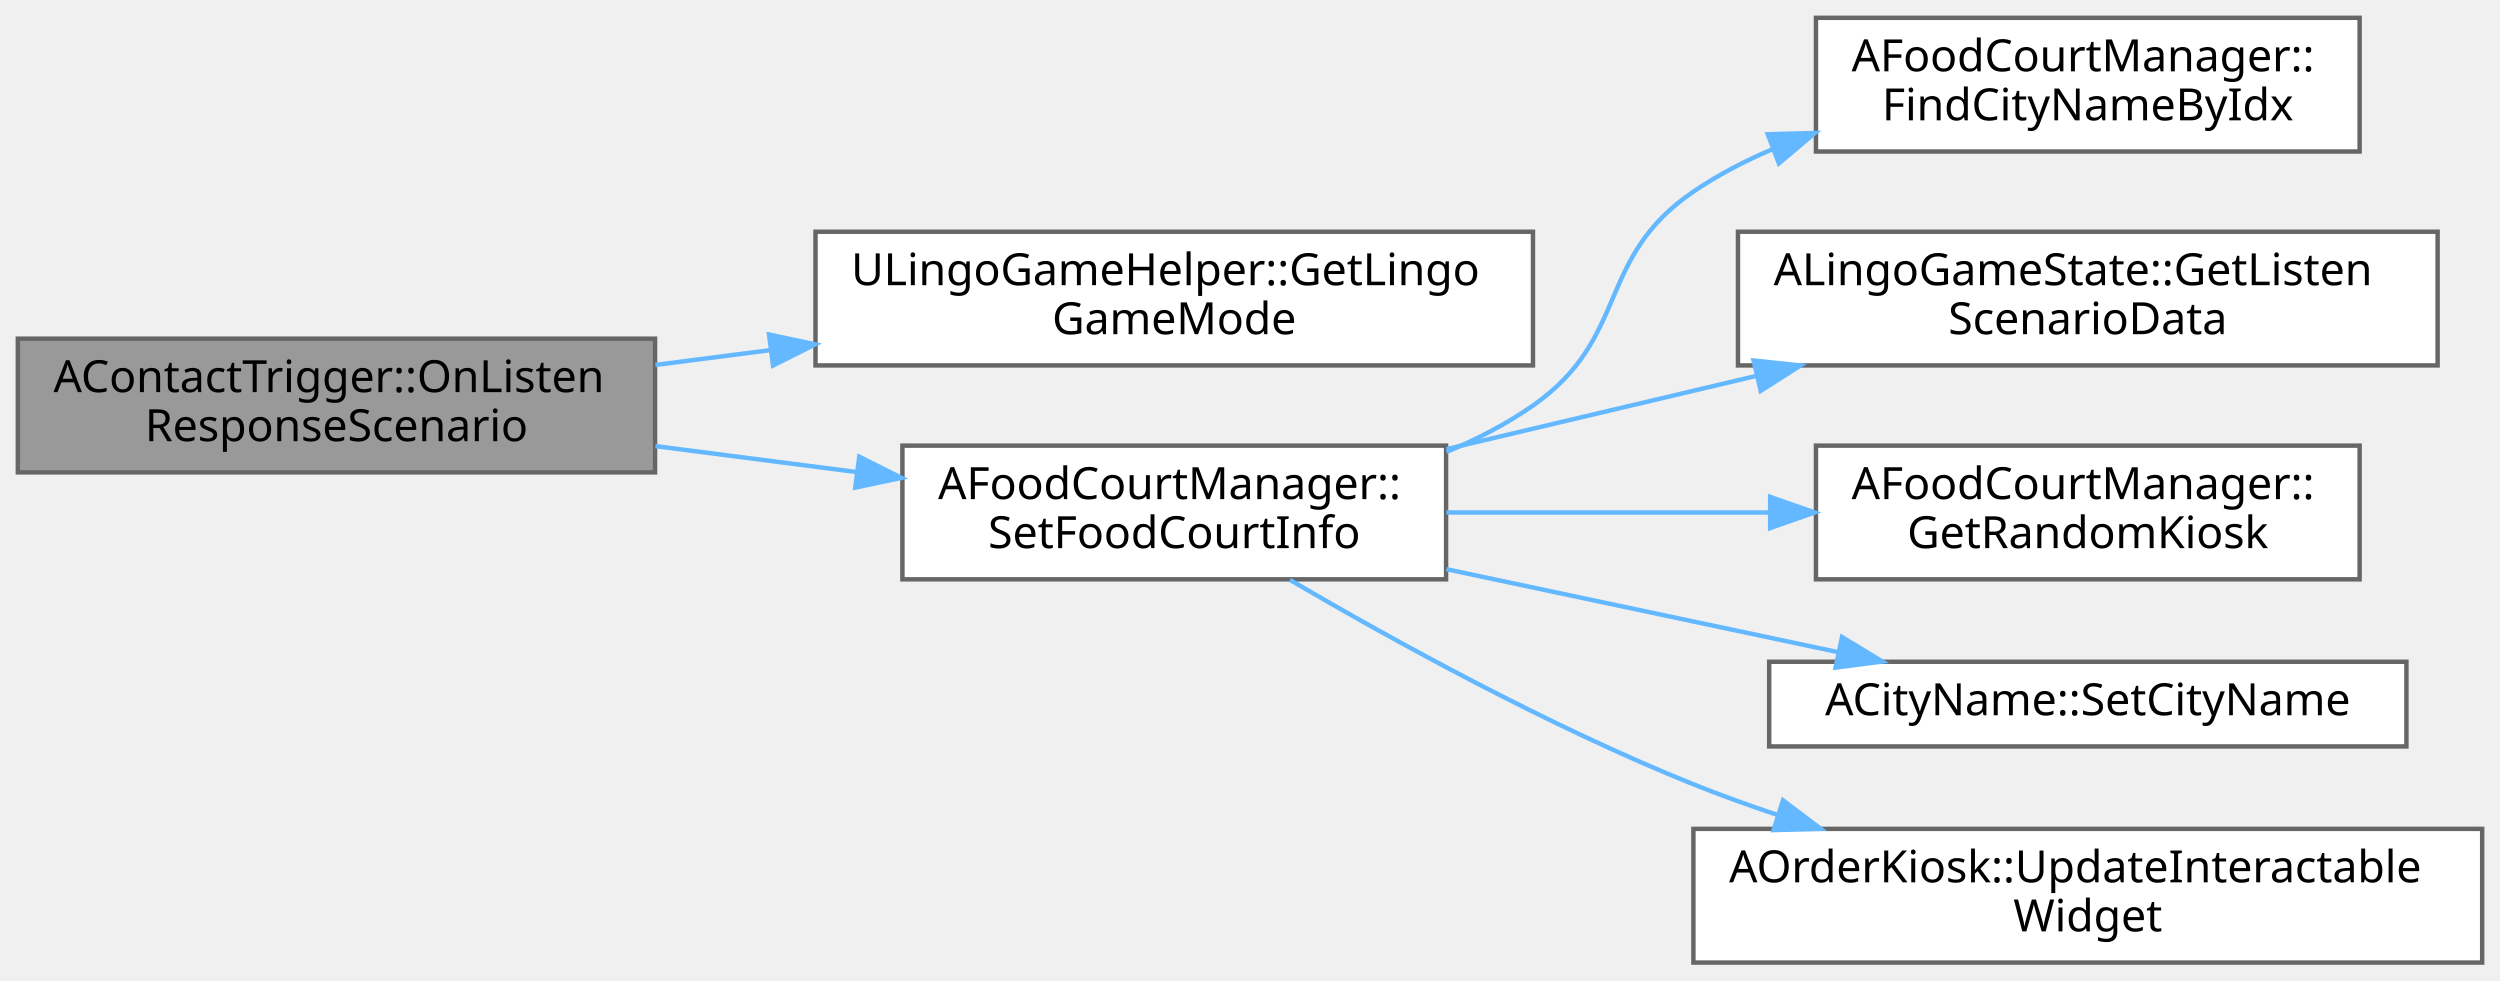
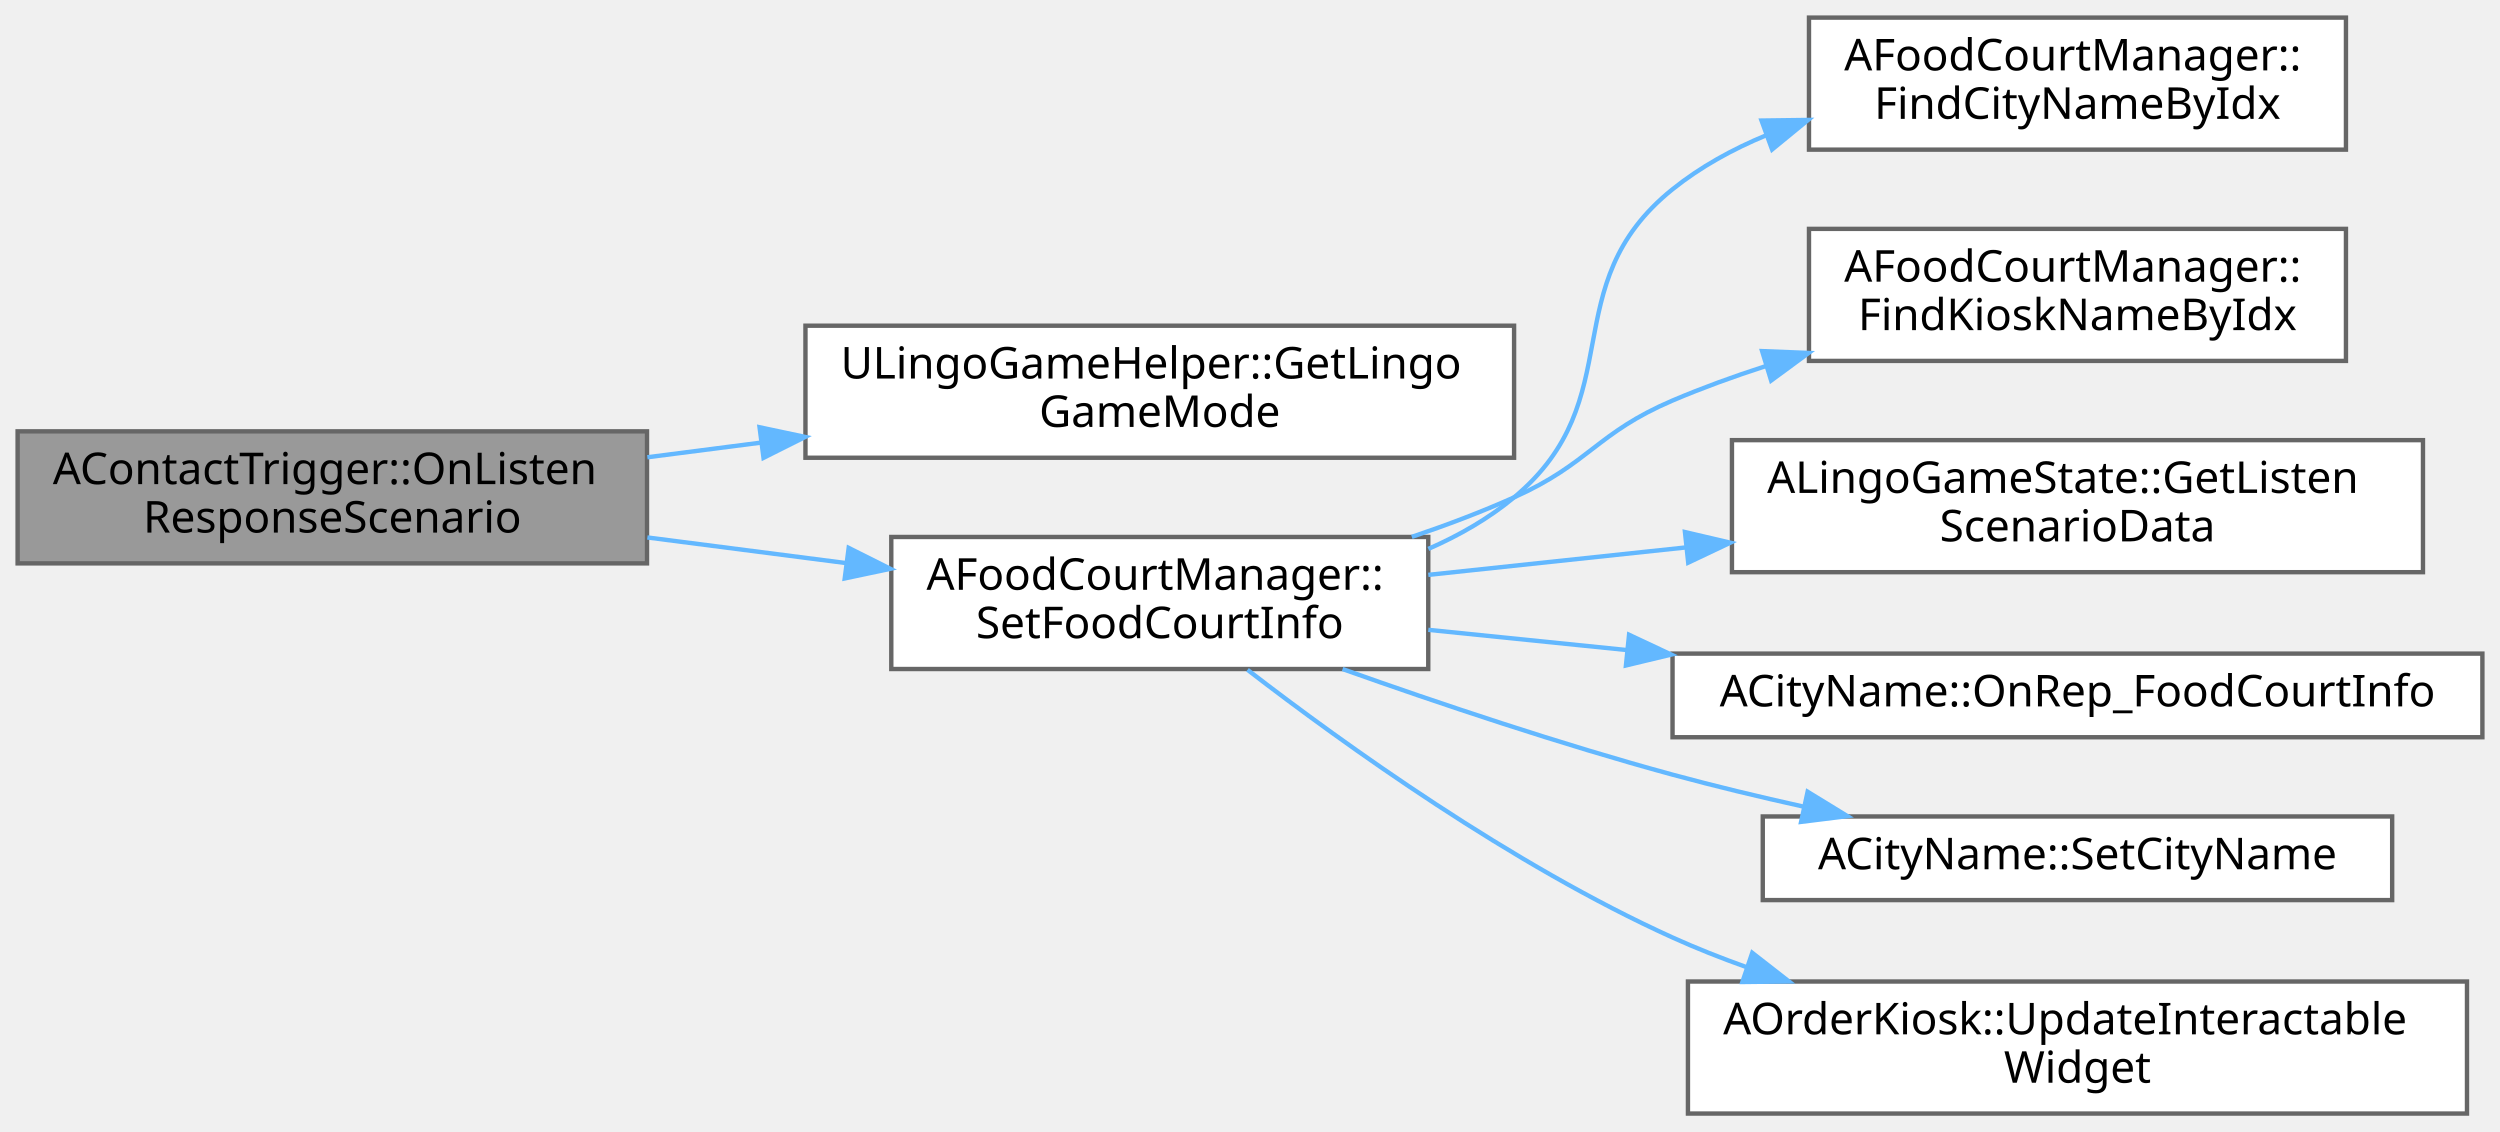
- <svg xmlns="http://www.w3.org/2000/svg" xmlns:xlink="http://www.w3.org/1999/xlink" width="561pt" height="220pt" viewBox="0.00 0.00 561.00 220.00">
-   <g id="graph0" class="graph" transform="scale(1 1) rotate(0) translate(4 216)">
+ <svg xmlns="http://www.w3.org/2000/svg" xmlns:xlink="http://www.w3.org/1999/xlink" width="568pt" height="257pt" viewBox="0.00 0.00 568.00 257.00">
+   <g id="graph0" class="graph" transform="scale(1 1) rotate(0) translate(4 253)">
    <g id="Node000001" class="node">
      <g id="a_Node000001">
        <a xlink:title=" ">
-           <polygon fill="#999999" stroke="#666666" points="143,-140 0,-140 0,-110 143,-110 143,-140" />
-           <text text-anchor="start" x="8" y="-128" font-family="Malgun Gothic" font-size="10.00">AContactTrigger::OnListen</text>
-           <text text-anchor="middle" x="71.5" y="-117" font-family="Malgun Gothic" font-size="10.00">ResponseScenario</text>
+           <polygon fill="#999999" stroke="#666666" points="143,-155 0,-155 0,-125 143,-125 143,-155" />
+           <text text-anchor="start" x="8" y="-143" font-family="Malgun Gothic" font-size="10.00">AContactTrigger::OnListen</text>
+           <text text-anchor="middle" x="71.5" y="-132" font-family="Malgun Gothic" font-size="10.00">ResponseScenario</text>
        </a>
      </g>
    </g>
    <g id="Node000002" class="node">
      <g id="a_Node000002">
        <a xlink:href="classULingoGameHelper.html#a83ca264d23bdfc2b67f93c8f3345852a" target="_top" xlink:title=" ">
-           <polygon fill="white" stroke="#666666" points="340,-164 179,-164 179,-134 340,-134 340,-164" />
-           <text text-anchor="start" x="187" y="-152" font-family="Malgun Gothic" font-size="10.00">ULingoGameHelper::GetLingo</text>
-           <text text-anchor="middle" x="259.5" y="-141" font-family="Malgun Gothic" font-size="10.00">GameMode</text>
+           <polygon fill="white" stroke="#666666" points="340,-179 179,-179 179,-149 340,-149 340,-179" />
+           <text text-anchor="start" x="187" y="-167" font-family="Malgun Gothic" font-size="10.00">ULingoGameHelper::GetLingo</text>
+           <text text-anchor="middle" x="259.5" y="-156" font-family="Malgun Gothic" font-size="10.00">GameMode</text>
        </a>
      </g>
    </g>
    <g id="edge1_Node000001_Node000002" class="edge">
      <g id="a_edge1_Node000001_Node000002">
        <a xlink:title=" ">
-           <path fill="none" stroke="#63b8ff" d="M143.08,-134.11C151.5,-135.19 160.19,-136.31 168.83,-137.43" />
-           <polygon fill="#63b8ff" stroke="#63b8ff" points="168.57,-140.93 178.94,-138.73 169.47,-133.98 168.57,-140.93" />
+           <path fill="none" stroke="#63b8ff" d="M143.08,-149.11C151.5,-150.19 160.19,-151.31 168.83,-152.43" />
+           <polygon fill="#63b8ff" stroke="#63b8ff" points="168.57,-155.93 178.94,-153.73 169.47,-148.98 168.57,-155.93" />
        </a>
      </g>
    </g>
    <g id="Node000003" class="node">
      <g id="a_Node000003">
        <a xlink:href="classAFoodCourtManager.html#a7cb555a5d887b8f0739a23019db3cc43" target="_top" xlink:title=" ">
-           <polygon fill="white" stroke="#666666" points="320.5,-116 198.5,-116 198.5,-86 320.5,-86 320.5,-116" />
-           <text text-anchor="start" x="206.5" y="-104" font-family="Malgun Gothic" font-size="10.00">AFoodCourtManager::</text>
-           <text text-anchor="middle" x="259.5" y="-93" font-family="Malgun Gothic" font-size="10.00">SetFoodCourtInfo</text>
+           <polygon fill="white" stroke="#666666" points="320.5,-131 198.5,-131 198.5,-101 320.5,-101 320.5,-131" />
+           <text text-anchor="start" x="206.5" y="-119" font-family="Malgun Gothic" font-size="10.00">AFoodCourtManager::</text>
+           <text text-anchor="middle" x="259.5" y="-108" font-family="Malgun Gothic" font-size="10.00">SetFoodCourtInfo</text>
        </a>
      </g>
    </g>
    <g id="edge2_Node000001_Node000003" class="edge">
      <g id="a_edge2_Node000001_Node000003">
        <a xlink:title=" ">
-           <path fill="none" stroke="#63b8ff" d="M143.08,-115.89C157.86,-113.99 173.45,-111.97 188.21,-110.07" />
-           <polygon fill="#63b8ff" stroke="#63b8ff" points="188.82,-113.52 198.29,-108.77 187.92,-106.58 188.82,-113.52" />
+           <path fill="none" stroke="#63b8ff" d="M143.08,-130.89C157.86,-128.99 173.45,-126.97 188.21,-125.07" />
+           <polygon fill="#63b8ff" stroke="#63b8ff" points="188.82,-128.52 198.29,-123.77 187.92,-121.58 188.82,-128.52" />
        </a>
      </g>
    </g>
    <g id="Node000004" class="node">
      <g id="a_Node000004">
        <a xlink:href="classAFoodCourtManager.html#a415333f2dc67e3965b1d6507dd57cd17" target="_top" xlink:title=" ">
-           <polygon fill="white" stroke="#666666" points="525.5,-212 403.5,-212 403.5,-182 525.5,-182 525.5,-212" />
-           <text text-anchor="start" x="411.5" y="-200" font-family="Malgun Gothic" font-size="10.00">AFoodCourtManager::</text>
-           <text text-anchor="middle" x="464.5" y="-189" font-family="Malgun Gothic" font-size="10.00">FindCityNameByIdx</text>
+           <polygon fill="white" stroke="#666666" points="529,-249 407,-249 407,-219 529,-219 529,-249" />
+           <text text-anchor="start" x="415" y="-237" font-family="Malgun Gothic" font-size="10.00">AFoodCourtManager::</text>
+           <text text-anchor="middle" x="468" y="-226" font-family="Malgun Gothic" font-size="10.00">FindCityNameByIdx</text>
        </a>
      </g>
    </g>
    <g id="edge3_Node000003_Node000004" class="edge">
      <g id="a_edge3_Node000003_Node000004">
        <a xlink:title=" ">
-           <path fill="none" stroke="#63b8ff" d="M320.61,-114.59C327.46,-117.44 334.09,-120.87 340,-125 361.85,-140.28 353.95,-158 376,-173 381.51,-176.75 387.59,-179.92 393.91,-182.59" />
-           <polygon fill="#63b8ff" stroke="#63b8ff" points="392.69,-185.87 403.28,-186.16 395.18,-179.33 392.69,-185.87" />
+           <path fill="none" stroke="#63b8ff" d="M320.52,-128.29C327.54,-131.36 334.24,-135.2 340,-140 366.88,-162.39 348.73,-188.09 376,-210 382.34,-215.09 389.65,-219.11 397.32,-222.28" />
+           <polygon fill="#63b8ff" stroke="#63b8ff" points="396.22,-225.61 406.81,-225.75 398.62,-219.03 396.22,-225.61" />
        </a>
      </g>
    </g>
    <g id="Node000005" class="node">
      <g id="a_Node000005">
-         <a xlink:href="classALingoGameState.html#a05dda129c32a08fc3432424f612ce50b" target="_top" xlink:title=" ">
-           <polygon fill="white" stroke="#666666" points="543,-164 386,-164 386,-134 543,-134 543,-164" />
-           <text text-anchor="start" x="394" y="-152" font-family="Malgun Gothic" font-size="10.00">ALingoGameState::GetListen</text>
-           <text text-anchor="middle" x="464.5" y="-141" font-family="Malgun Gothic" font-size="10.00">ScenarioData</text>
+         <a xlink:href="classAFoodCourtManager.html#a3d374856c993d9d7c084e188cb9588ce" target="_top" xlink:title=" ">
+           <polygon fill="white" stroke="#666666" points="529,-201 407,-201 407,-171 529,-171 529,-201" />
+           <text text-anchor="start" x="415" y="-189" font-family="Malgun Gothic" font-size="10.00">AFoodCourtManager::</text>
+           <text text-anchor="middle" x="468" y="-178" font-family="Malgun Gothic" font-size="10.00">FindKioskNameByIdx</text>
        </a>
      </g>
    </g>
    <g id="edge4_Node000003_Node000005" class="edge">
      <g id="a_edge4_Node000003_Node000005">
        <a xlink:title=" ">
-           <path fill="none" stroke="#63b8ff" d="M320.58,-115.21C342.38,-120.36 367.25,-126.24 390.06,-131.64" />
-           <polygon fill="#63b8ff" stroke="#63b8ff" points="389.5,-135.1 400.04,-133.99 391.11,-128.29 389.5,-135.1" />
+           <path fill="none" stroke="#63b8ff" d="M316.76,-131.02C324.68,-133.7 332.63,-136.7 340,-140 357.11,-147.66 358.75,-154.64 376,-162 382.72,-164.86 389.86,-167.46 397.08,-169.79" />
+           <polygon fill="#63b8ff" stroke="#63b8ff" points="396.35,-173.23 406.93,-172.81 398.4,-166.54 396.35,-173.23" />
        </a>
      </g>
    </g>
    <g id="Node000006" class="node">
      <g id="a_Node000006">
-         <a xlink:href="classAFoodCourtManager.html#a2324fe00f3af9ca3131ce1ff38c94557" target="_top" xlink:title=" ">
-           <polygon fill="white" stroke="#666666" points="525.5,-116 403.5,-116 403.5,-86 525.5,-86 525.5,-116" />
-           <text text-anchor="start" x="411.5" y="-104" font-family="Malgun Gothic" font-size="10.00">AFoodCourtManager::</text>
-           <text text-anchor="middle" x="464.5" y="-93" font-family="Malgun Gothic" font-size="10.00">GetRandomKiosk</text>
+         <a xlink:href="classALingoGameState.html#a05dda129c32a08fc3432424f612ce50b" target="_top" xlink:title=" ">
+           <polygon fill="white" stroke="#666666" points="546.5,-153 389.5,-153 389.5,-123 546.5,-123 546.5,-153" />
+           <text text-anchor="start" x="397.5" y="-141" font-family="Malgun Gothic" font-size="10.00">ALingoGameState::GetListen</text>
+           <text text-anchor="middle" x="468" y="-130" font-family="Malgun Gothic" font-size="10.00">ScenarioData</text>
        </a>
      </g>
    </g>
    <g id="edge5_Node000003_Node000006" class="edge">
      <g id="a_edge5_Node000003_Node000006">
        <a xlink:title=" ">
-           <path fill="none" stroke="#63b8ff" d="M320.58,-101C343.29,-101 369.34,-101 392.93,-101" />
-           <polygon fill="#63b8ff" stroke="#63b8ff" points="393.22,-104.5 403.22,-101 393.22,-97.5 393.22,-104.5" />
+           <path fill="none" stroke="#63b8ff" d="M320.51,-122.39C338.84,-124.35 359.4,-126.54 379.18,-128.64" />
+           <polygon fill="#63b8ff" stroke="#63b8ff" points="378.82,-132.12 389.13,-129.7 379.56,-125.16 378.82,-132.12" />
        </a>
      </g>
    </g>
    <g id="Node000007" class="node">
      <g id="a_Node000007">
-         <a xlink:href="classACityName.html#a93f19980b7f5d96033466c7d48da1e32" target="_top" xlink:title=" ">
-           <polygon fill="white" stroke="#666666" points="536,-67.5 393,-67.5 393,-48.5 536,-48.5 536,-67.5" />
-           <text text-anchor="middle" x="464.5" y="-55.5" font-family="Malgun Gothic" font-size="10.00">ACityName::SetCityName</text>
+         <a xlink:href="classACityName.html#a5828a975e0a6c89691243244405af4f5" target="_top" xlink:title=" ">
+           <polygon fill="white" stroke="#666666" points="560,-104.5 376,-104.5 376,-85.5 560,-85.5 560,-104.5" />
+           <text text-anchor="middle" x="468" y="-92.5" font-family="Malgun Gothic" font-size="10.00">ACityName::OnRep_FoodCourtInfo</text>
        </a>
      </g>
    </g>
    <g id="edge6_Node000003_Node000007" class="edge">
      <g id="a_edge6_Node000003_Node000007">
        <a xlink:title=" ">
-           <path fill="none" stroke="#63b8ff" d="M320.58,-88.27C348.37,-82.39 381.15,-75.44 408.3,-69.69" />
-           <polygon fill="#63b8ff" stroke="#63b8ff" points="409.35,-73.05 418.41,-67.55 407.9,-66.2 409.35,-73.05" />
+           <path fill="none" stroke="#63b8ff" d="M320.51,-109.9C334.67,-108.46 350.16,-106.88 365.59,-105.31" />
+           <polygon fill="#63b8ff" stroke="#63b8ff" points="366.12,-108.78 375.71,-104.28 365.41,-101.81 366.12,-108.78" />
        </a>
      </g>
    </g>
    <g id="Node000008" class="node">
      <g id="a_Node000008">
-         <a xlink:href="classAOrderKiosk.html#a431a570c13cdfe2a9c4ec0afc72b05ec" target="_top" xlink:title=" ">
-           <polygon fill="white" stroke="#666666" points="553,-30 376,-30 376,0 553,0 553,-30" />
-           <text text-anchor="start" x="384" y="-18" font-family="Malgun Gothic" font-size="10.00">AOrderKiosk::UpdateInteractable</text>
-           <text text-anchor="middle" x="464.5" y="-7" font-family="Malgun Gothic" font-size="10.00">Widget</text>
+         <a xlink:href="classACityName.html#a93f19980b7f5d96033466c7d48da1e32" target="_top" xlink:title=" ">
+           <polygon fill="white" stroke="#666666" points="539.5,-67.5 396.5,-67.5 396.5,-48.5 539.5,-48.5 539.5,-67.5" />
+           <text text-anchor="middle" x="468" y="-55.5" font-family="Malgun Gothic" font-size="10.00">ACityName::SetCityName</text>
        </a>
      </g>
    </g>
    <g id="edge7_Node000003_Node000008" class="edge">
      <g id="a_edge7_Node000003_Node000008">
        <a xlink:title=" ">
-           <path fill="none" stroke="#63b8ff" d="M285.46,-85.87C308.38,-72.45 343.6,-53.02 376,-40 382.11,-37.55 388.54,-35.23 395.04,-33.07" />
-           <polygon fill="#63b8ff" stroke="#63b8ff" points="396.11,-36.4 404.57,-30.02 393.98,-29.73 396.11,-36.4" />
+           <path fill="none" stroke="#63b8ff" d="M301.03,-100.99C323.01,-93.18 350.78,-83.86 376,-77 385.58,-74.39 395.8,-71.94 405.82,-69.72" />
+           <polygon fill="#63b8ff" stroke="#63b8ff" points="406.69,-73.12 415.73,-67.58 405.21,-66.27 406.69,-73.12" />
+         </a>
+       </g>
+     </g>
+     <g id="Node000009" class="node">
+       <g id="a_Node000009">
+         <a xlink:href="classAOrderKiosk.html#a431a570c13cdfe2a9c4ec0afc72b05ec" target="_top" xlink:title=" ">
+           <polygon fill="white" stroke="#666666" points="556.5,-30 379.5,-30 379.5,0 556.5,0 556.5,-30" />
+           <text text-anchor="start" x="387.5" y="-18" font-family="Malgun Gothic" font-size="10.00">AOrderKiosk::UpdateInteractable</text>
+           <text text-anchor="middle" x="468" y="-7" font-family="Malgun Gothic" font-size="10.00">Widget</text>
+         </a>
+       </g>
+     </g>
+     <g id="edge8_Node000003_Node000009" class="edge">
+       <g id="a_edge8_Node000003_Node000009">
+         <a xlink:title=" ">
+           <path fill="none" stroke="#63b8ff" d="M279.43,-100.82C301.46,-83.84 339.48,-56.53 376,-40 381.35,-37.58 387,-35.34 392.74,-33.29" />
+           <polygon fill="#63b8ff" stroke="#63b8ff" points="394.11,-36.52 402.46,-30.01 391.87,-29.89 394.11,-36.52" />
        </a>
      </g>
    </g>
  </g>
</svg>
